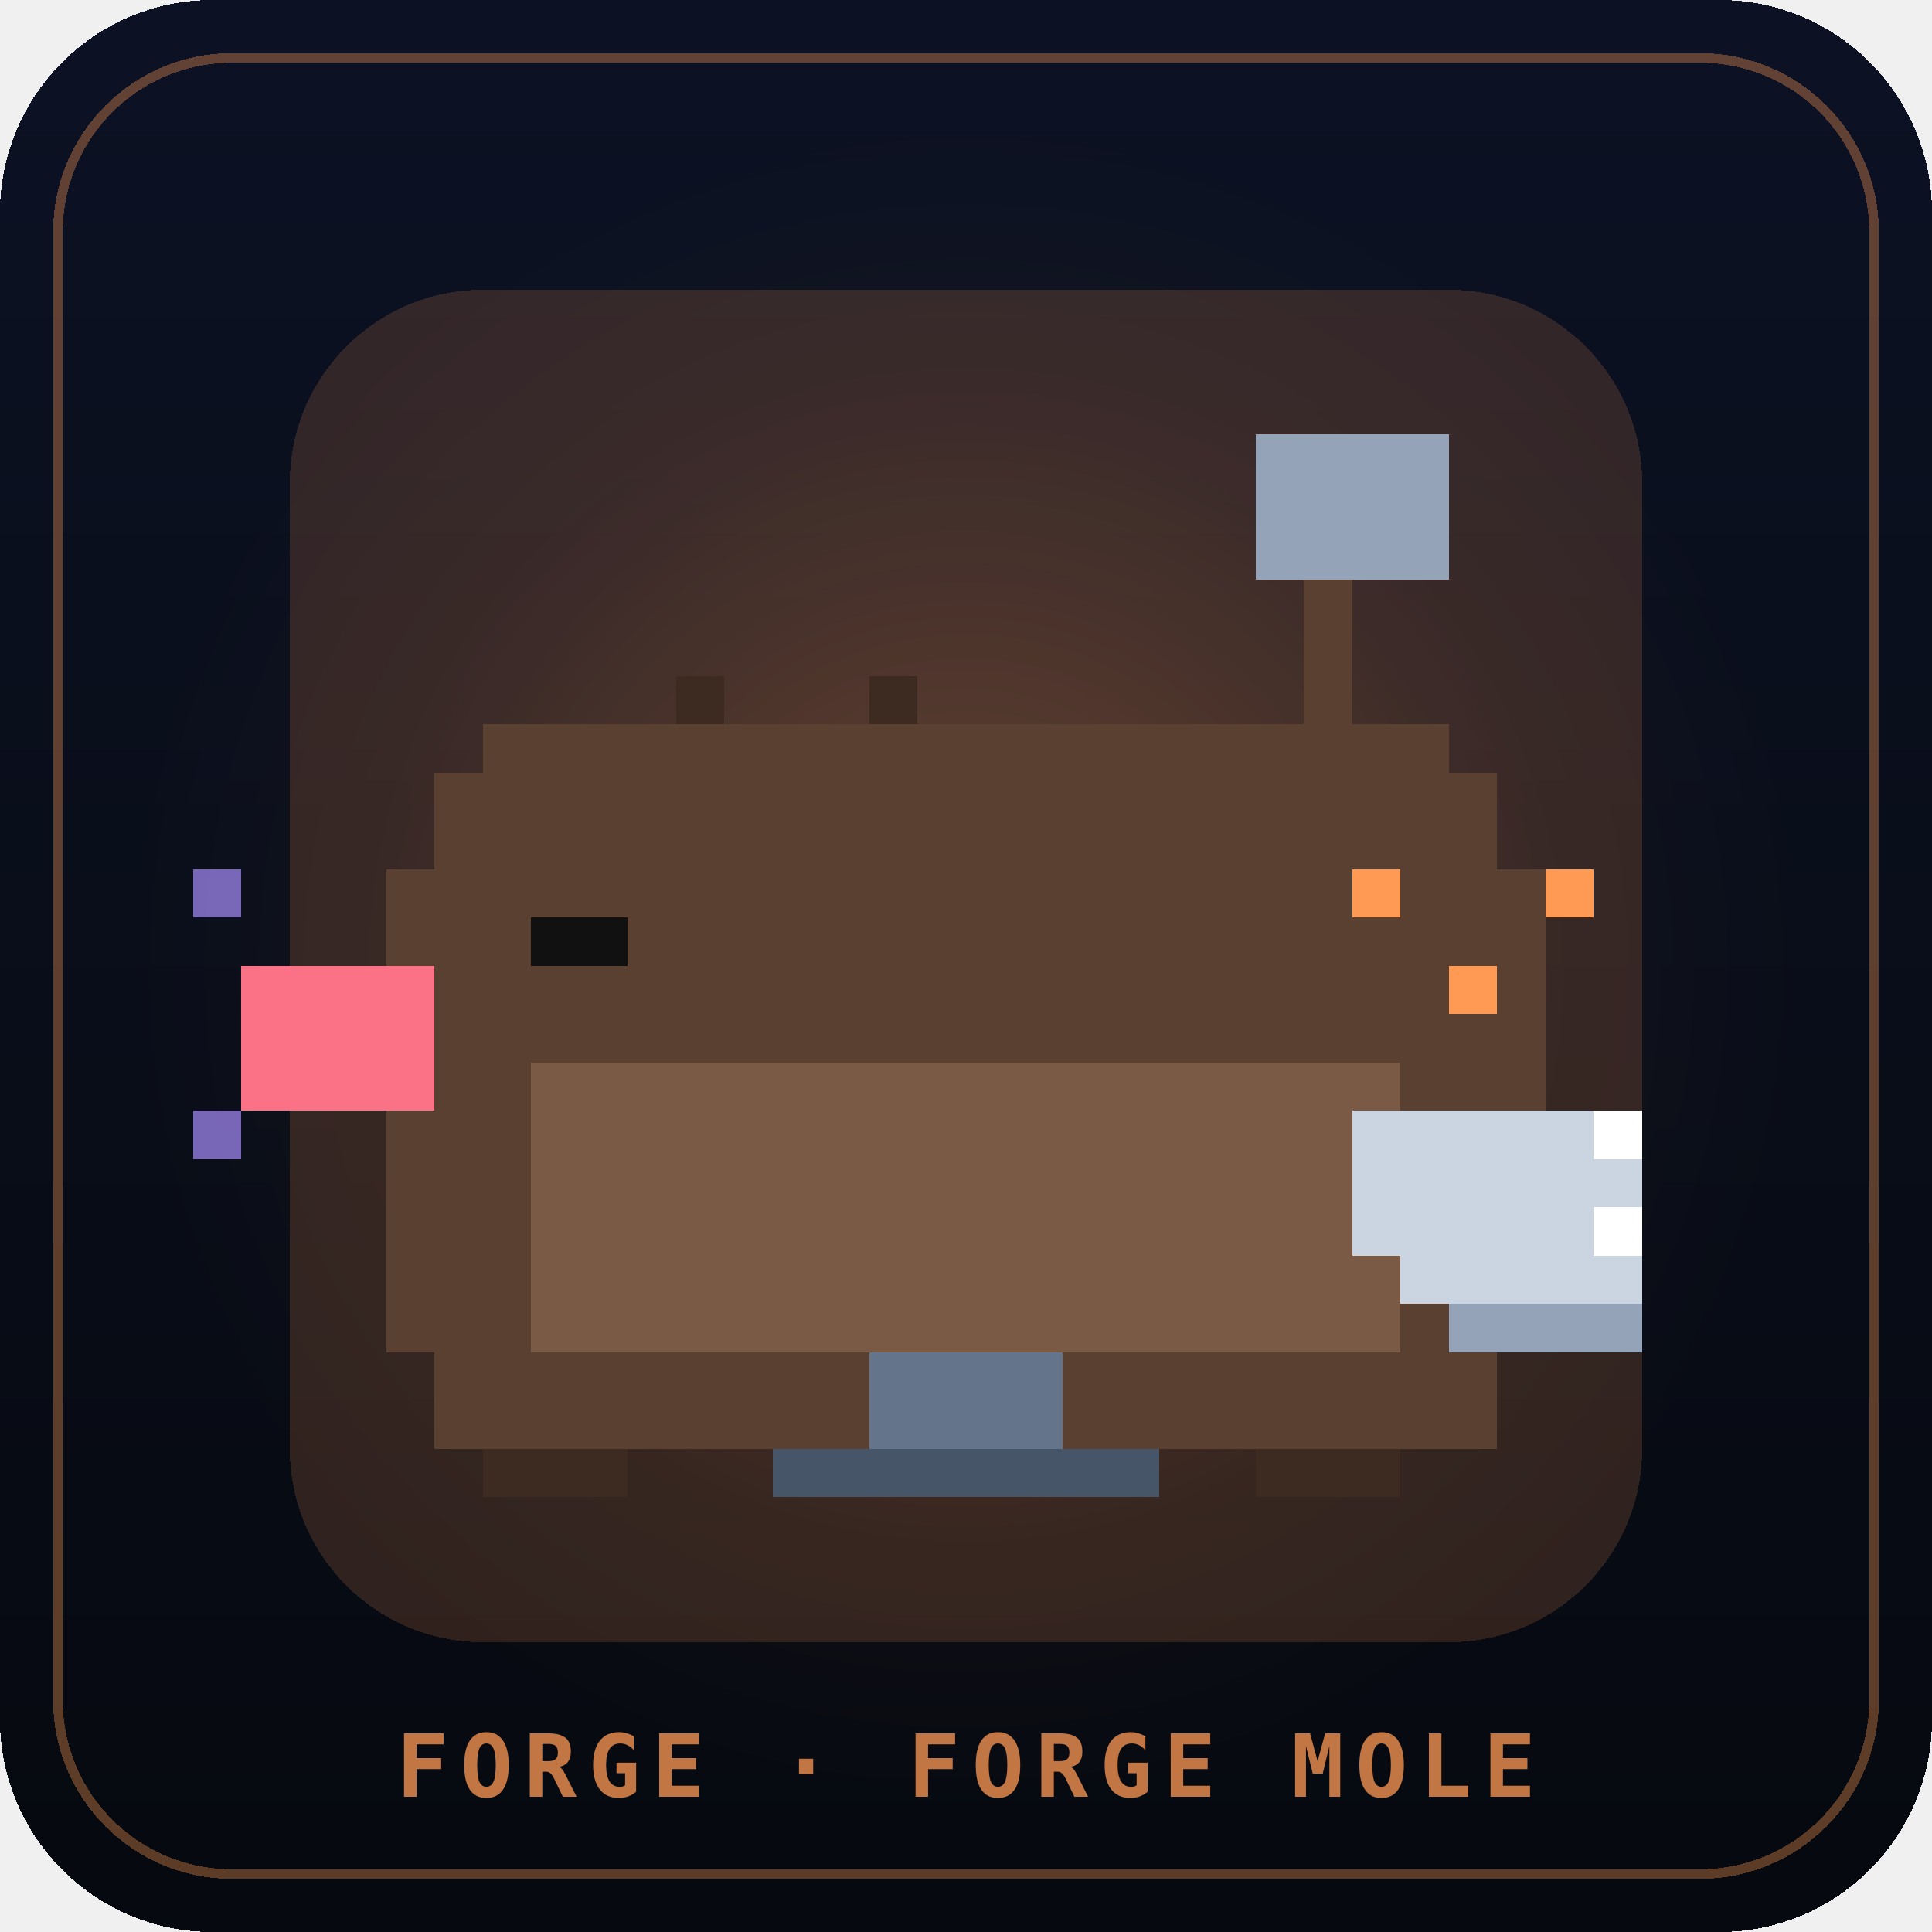
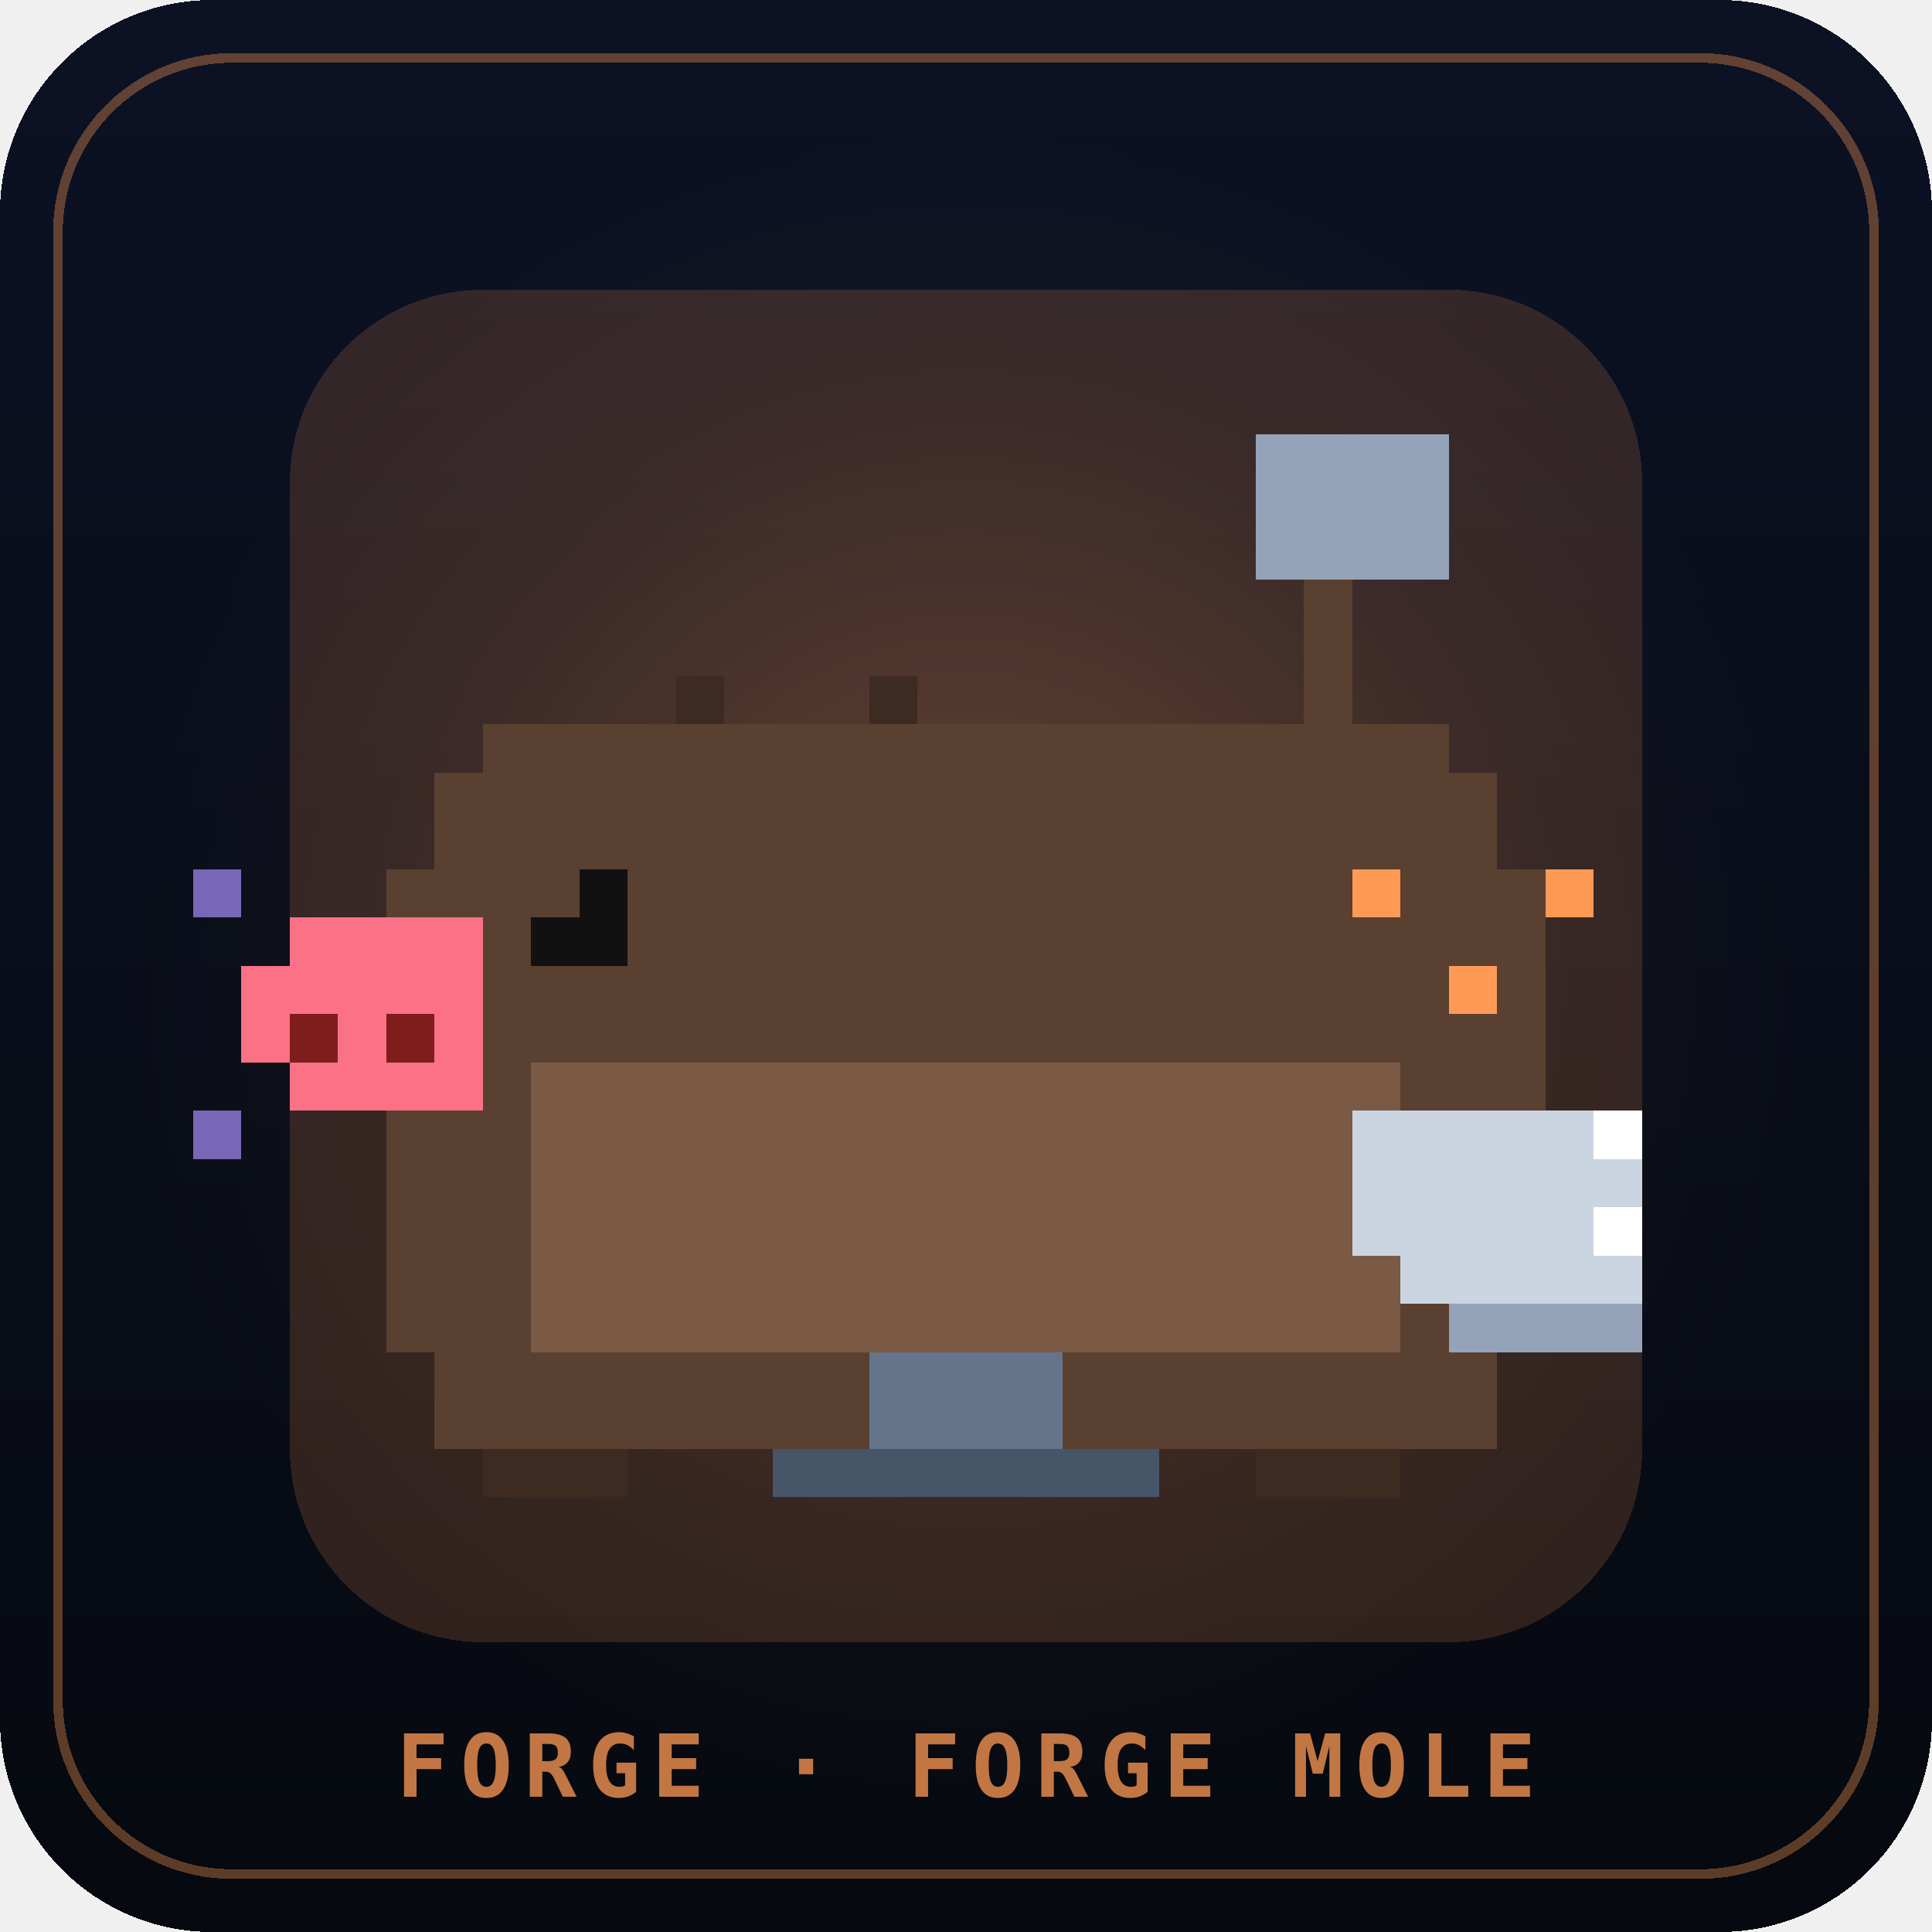
<svg xmlns="http://www.w3.org/2000/svg" viewBox="0 0 200 200" width="200" height="200" shape-rendering="crispEdges" role="img" aria-label="FORGE · Forge Mole mascot">
  <defs>
    <linearGradient id="bg" x1="0" y1="0" x2="0" y2="1">
      <stop offset="0%" stop-color="#0c1224" />
      <stop offset="100%" stop-color="#06090f" />
    </linearGradient>
    <radialGradient id="halo" cx="50%" cy="50%" r="50%">
      <stop offset="0%" stop-color="#ff9a55" stop-opacity=".25" />
      <stop offset="70%" stop-color="#ff9a55" stop-opacity=".03" />
      <stop offset="100%" stop-color="#ff9a55" stop-opacity="0" />
    </radialGradient>
  </defs>
  <rect width="200" height="200" rx="22" fill="url(#bg)" />
  <rect x="6" y="6" width="188" height="188" rx="18" fill="none" stroke="#ff9a55" stroke-opacity=".35" />
  <circle cx="100" cy="100" r="86" fill="url(#halo)" />
  <g transform="translate(20,20) scale(5)" style="color:#ff9a55">
    <rect class="halo" x="2" y="2" width="28" height="28" fill="currentColor" opacity="0.165" rx="4" />
    <g class="mascot-body">
      <rect x="5" y="12" width="22" height="14" fill="#5a4030" class="r-body" />
      <rect x="6" y="11" width="20" height="1" fill="#5a4030" class="r-body" />
      <rect x="4" y="14" width="1" height="10" fill="#5a4030" class="r-body" />
      <rect x="27" y="14" width="1" height="10" fill="#5a4030" class="r-body" />
      <rect x="7" y="18" width="18" height="6" fill="#7a5a44" class="r-belly" />
-       <rect x="1" y="16" width="4" height="3" fill="#fb7185" class="r-snout" />
+       <rect x="2" y="15" width="4" height="4" fill="#fb7185" class="r-snout" />
+       <rect x="1" y="16" width="1" height="2" fill="#fb7185" class="r-snout" />
+       <rect x="2" y="17" width="1" height="1" fill="#7f1d1d" class="r-nostril" />
+       <rect x="4" y="17" width="1" height="1" fill="#7f1d1d" class="r-nostril" />
      <rect x="7" y="15" width="2" height="1" fill="#111" class="r-eye" />
+       <rect x="8" y="14" width="1" height="1" fill="#111" class="r-eye" />
      <rect x="0" y="14" width="1" height="1" fill="#a78bfa" class="r-whisker" opacity="0.7" />
      <rect x="0" y="19" width="1" height="1" fill="#a78bfa" class="r-whisker" opacity="0.7" />
      <rect x="24" y="19" width="6" height="3" fill="#cbd5e1" class="r-claw" />
      <rect x="25" y="22" width="5" height="1" fill="#cbd5e1" class="r-claw" />
      <rect x="26" y="23" width="4" height="1" fill="#94a3b8" class="r-claw" />
      <rect x="29" y="19" width="1" height="1" fill="#fff" class="r-claw-tip" />
      <rect x="29" y="21" width="1" height="1" fill="#fff" class="r-claw-tip" />
      <rect x="6" y="26" width="3" height="1" fill="#3d2a20" class="r-foot" />
      <rect x="22" y="26" width="3" height="1" fill="#3d2a20" class="r-foot" />
    </g>
    <g class="mascot-evo">
      <rect x="26" y="16" width="1" height="1" fill="currentColor" class="r-spark" />
      <rect x="28" y="14" width="1" height="1" fill="currentColor" class="r-spark" />
      <rect x="24" y="14" width="1" height="1" fill="currentColor" class="r-spark" />
      <rect x="10" y="10" width="1" height="1" fill="#3d2a20" class="r-fur" />
      <rect x="14" y="10" width="1" height="1" fill="#3d2a20" class="r-fur" />
      <rect x="12" y="26" width="8" height="1" fill="#475569" class="r-anvil" />
      <rect x="14" y="24" width="4" height="2" fill="#64748b" class="r-anvil-top" />
      <rect x="22" y="5" width="4" height="3" fill="#94a3b8" class="r-hammer-head" />
      <rect x="23" y="8" width="1" height="4" fill="#5a4030" class="r-hammer-shaft" />
    </g>
  </g>
  <text x="100" y="186" text-anchor="middle" font-family="JetBrains Mono, ui-monospace, monospace" font-weight="700" font-size="9" fill="#ff9a55" opacity=".75" letter-spacing="1.2">
    FORGE · FORGE MOLE
  </text>
</svg>
